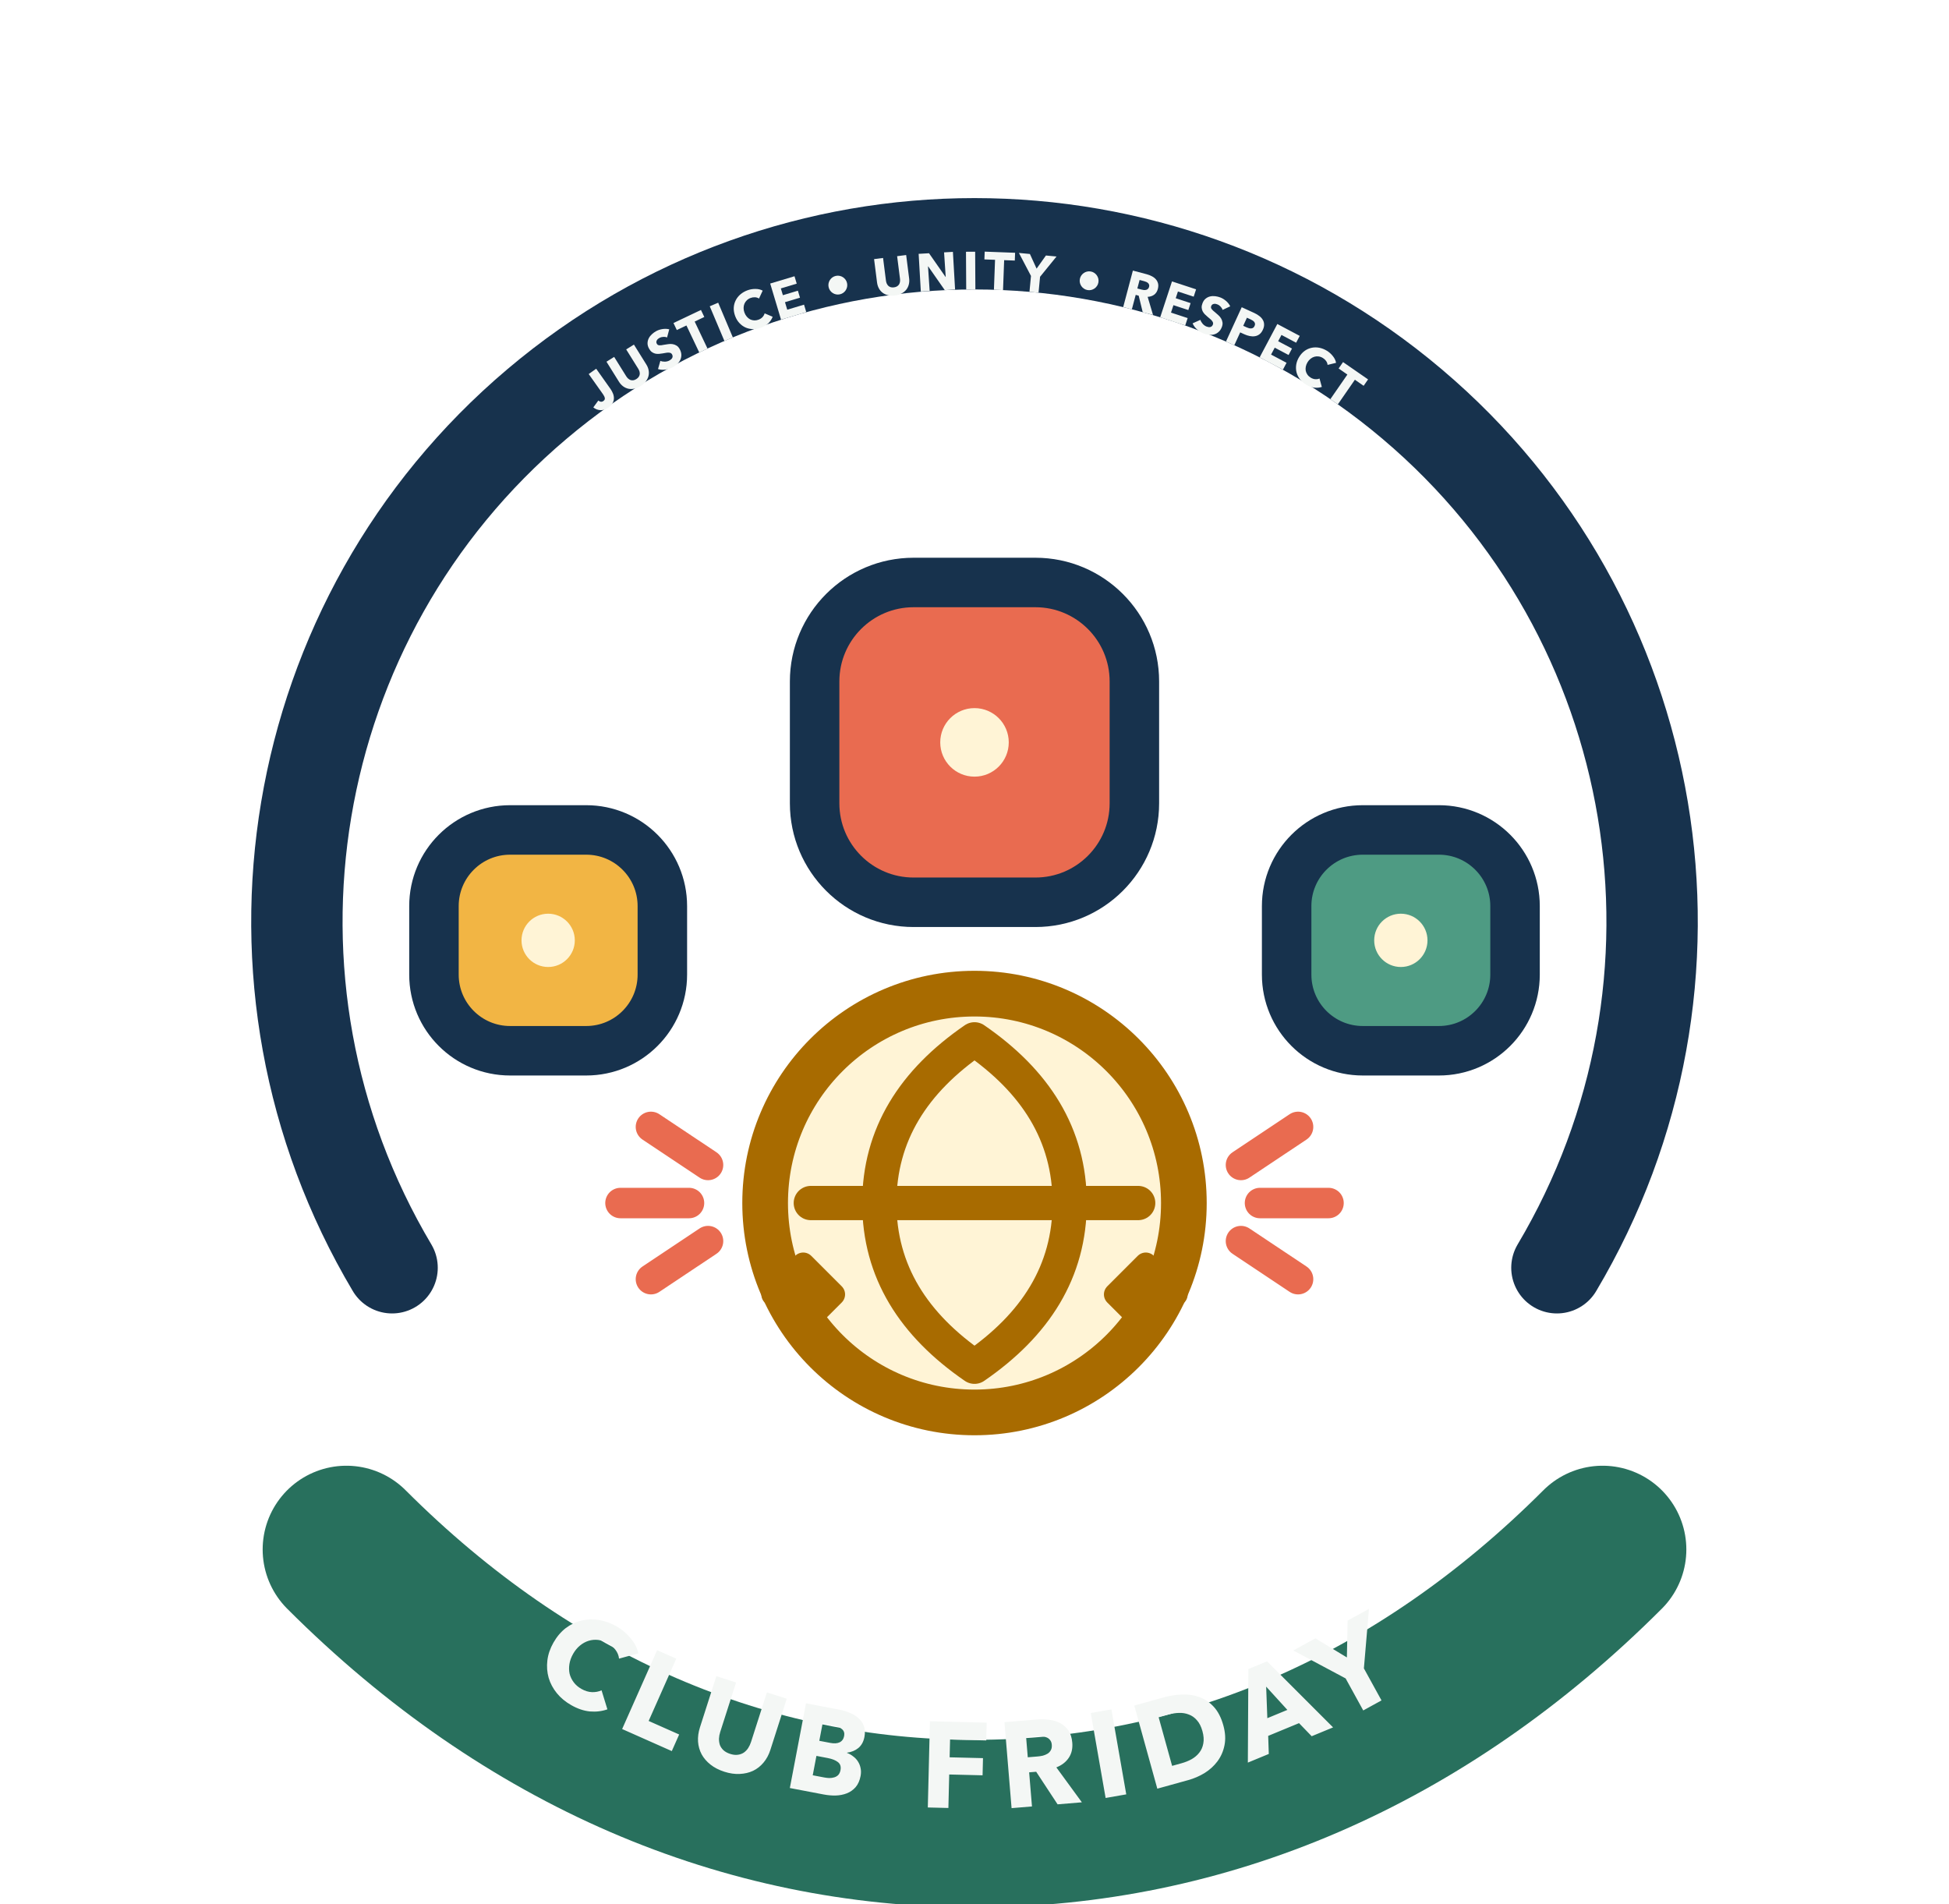
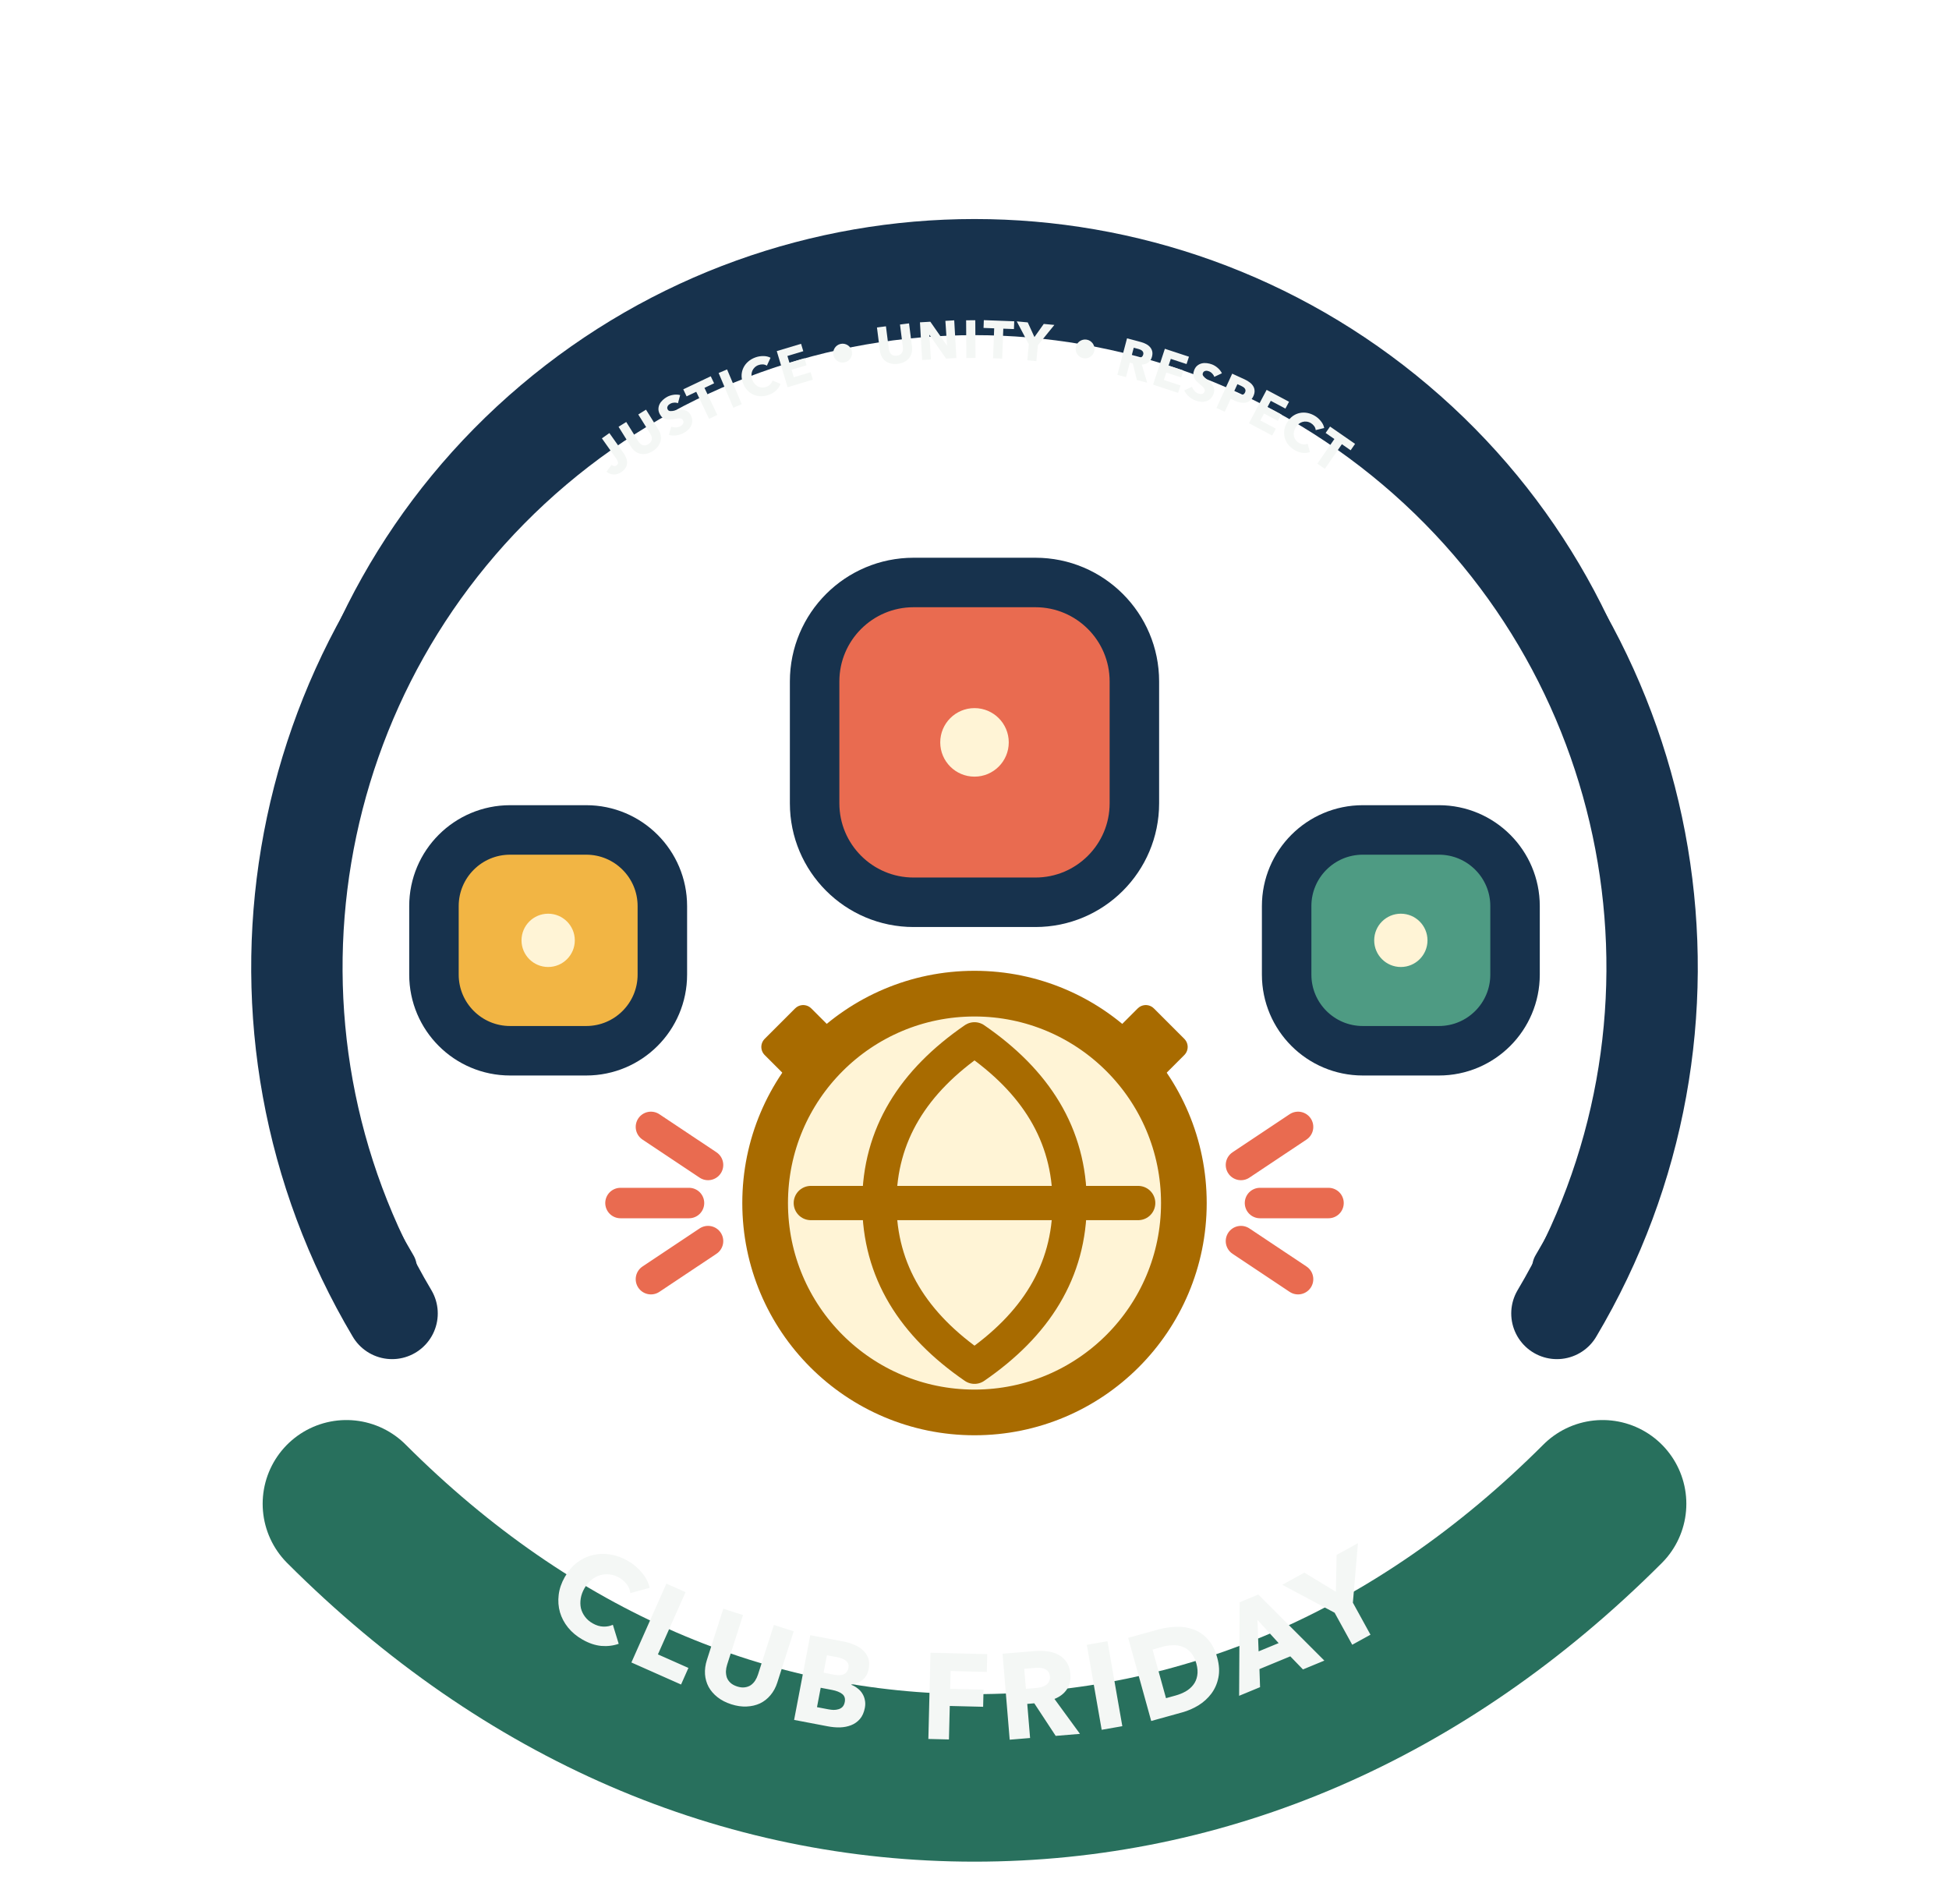
<svg xmlns="http://www.w3.org/2000/svg" viewBox="0 0 512 500" role="img" aria-labelledby="title desc" version="1.1" id="svg15">
  <g stroke="#17324D" stroke-width="13" stroke-linecap="round" stroke-linejoin="round" id="g8">
    <path fill="none" stroke="#17324D" d="M103 333a178 178 0 1 1 306 0" id="path1" />
    <g id="younger-member" aria-label="younger-member">
      <rect x="114" y="218" width="60" height="58" rx="20" fill="#F2B544" stroke="#17324D" id="rect1" />
      <circle cx="144" cy="247" r="7" fill="#FFF4D6" stroke="none" id="circle1" />
    </g>
    <g id="adult-member" aria-label="adult-member">
      <rect x="214" y="153" width="84" height="84" rx="26" fill="#E96B50" stroke="#17324D" id="rect2" />
      <circle cx="256" cy="195" r="9" fill="#FFF4D6" stroke="none" id="circle2" />
    </g>
    <g id="older-member" aria-label="older-member">
      <rect x="338" y="218" width="60" height="58" rx="20" fill="#4E9B83" stroke="#17324D" id="rect3" />
      <circle cx="368" cy="247" r="7" fill="#FFF4D6" stroke="none" id="circle3" />
    </g>
    <circle cx="256" cy="316" r="55" fill="#FFF4D6" stroke="#A86B00" stroke-width="12" id="circle4" />
    <path fill="none" stroke="#A86B00" stroke-width="9" d="M256 273c-16 11-25 25-25 43s9 32 25 43m0-86c16 11 25 25 25 43s-9 32-25 43m-43-43h86" id="path4" />
    <path fill="none" stroke="#E96B50" stroke-width="8" d="M181 316h-18M186 306l-15-10M186 326l-15 10M331 316h18M326 306l15-10M326 326l15 10" id="path5" />
    <path fill="none" stroke="#28705D" d="M91 407c48 48 105 72 165 72s117-24 165-72" id="path6" />
-     <path fill="#A86B00" stroke="#A86B00" stroke-width="6" d="m211 332 8 8-8 8-8-8z" id="path7" />
-     <path fill="#A86B00" stroke="#A86B00" stroke-width="6" d="m301 332 8 8-8 8-8-8z" id="path8" />
+     <path fill="#A86B00" stroke="#A86B00" stroke-width="6" d="m211 267 8 8-8 8-8-8z" id="path7" />
+     <path fill="#A86B00" stroke="#A86B00" stroke-width="6" d="m301 267 8 8-8 8-8-8z" id="path8" />
  </g>
  <defs id="defs8">
-     <path id="motto-arc" d="M103 333a178 178 0 1 1 306 0" />
-     <path id="name-arc" d="M91 407c48 48 105 72 165 72s117-24 165-72" />
+     <path id="motto-arc" d="M103 345a178 178 0 1 1 306 0" />
+     <path id="name-arc" d="M91 395c48 48 105 72 165 72s117-24 165-72" />
  </defs>
-   <path d="M103 333a178 178 0 1 1 306 0" fill="none" stroke="#17324D" stroke-width="24" stroke-linecap="round" id="path9" />
-   <path d="M91 407c48 48 105 72 165 72s117-24 165-72" fill="none" stroke="#28705D" stroke-width="44" stroke-linecap="round" id="path10" />
+   <path d="M103 345a178 178 0 1 1 306 0" fill="none" stroke="#17324D" stroke-width="24" stroke-linecap="round" id="path9" />
+   <path d="M91 395c48 48 105 72 165 72s117-24 165-72" fill="none" stroke="#28705D" stroke-width="44" stroke-linecap="round" id="path10" />
  <g font-family="Avenir Next, Trebuchet MS, Arial, sans-serif" text-anchor="middle" id="g15">
    <g id="text14" style="font-weight:700;font-size:14px;letter-spacing:1.5" aria-label="JUSTICE•UNITY•RESPECT">
-       <path style="fill:#f4f7f5" d="m 160.389,102.182 q 0.34,0.48 0.597,1.087 0.269,0.598 0.287,1.254 0.022,0.636 -0.302,1.294 -0.312,0.65 -1.135,1.232 -1.029,0.728 -2.086,0.687 -1.066,-0.052 -1.885,-0.724 l 1.313,-1.804 q 0.306,0.263 0.65,0.312 0.355,0.041 0.663,-0.178 0.48,-0.34 0.394,-0.776 -0.074,-0.445 -0.455,-0.982 l -3.777,-5.337 1.966,-1.391 3.769,5.325 z m 9.408,-6.43 q 0.474,0.76 0.605,1.553 0.136,0.773 -0.058,1.521 -0.201,0.736 -0.723,1.408 -0.51,0.664 -1.329,1.175 -0.832,0.519 -1.652,0.684 -0.821,0.165 -1.558,0.015 -0.745,-0.163 -1.379,-0.625 -0.642,-0.474 -1.116,-1.234 l -3.267,-5.239 2.02,-1.259 3.163,5.073 q 0.215,0.345 0.491,0.602 0.288,0.25 0.621,0.388 0.338,0.119 0.724,0.076 0.398,-0.05 0.825,-0.317 0.428,-0.267 0.636,-0.594 0.22,-0.335 0.262,-0.691 0.035,-0.368 -0.075,-0.729 -0.109,-0.361 -0.324,-0.705 l -3.163,-5.073 2.031,-1.267 3.267,5.239 z m 5.441,-7.107 q -0.458,-0.198 -1.008,-0.154 -0.544,0.025 -0.95,0.245 -0.209,0.114 -0.411,0.271 -0.189,0.15 -0.301,0.355 -0.119,0.192 -0.148,0.431 -0.024,0.22 0.116,0.478 0.12,0.221 0.287,0.322 0.179,0.094 0.411,0.111 0.245,0.011 0.544,-0.025 0.293,-0.047 0.654,-0.116 0.523,-0.093 1.103,-0.169 0.573,-0.088 1.127,-0.007 0.554,0.082 1.053,0.384 0.492,0.29 0.846,0.942 0.407,0.751 0.425,1.458 0.023,0.688 -0.251,1.299 -0.274,0.611 -0.783,1.11 -0.509,0.5 -1.149,0.847 -0.935,0.508 -1.982,0.662 -1.054,0.142 -1.96,-0.147 l 0.616,-2.151 q 0.534,0.22 1.197,0.21 0.669,-0.029 1.186,-0.309 0.234,-0.127 0.429,-0.296 0.195,-0.169 0.295,-0.367 0.112,-0.204 0.11,-0.442 -0.002,-0.238 -0.142,-0.496 -0.134,-0.246 -0.35,-0.352 -0.217,-0.105 -0.524,-0.114 -0.302,-0.027 -0.706,0.049 -0.399,0.057 -0.903,0.156 -0.492,0.092 -0.998,0.128 -0.494,0.029 -0.967,-0.08 -0.468,-0.128 -0.885,-0.427 -0.412,-0.318 -0.732,-0.909 -0.394,-0.726 -0.379,-1.403 0.015,-0.677 0.314,-1.27 0.299,-0.593 0.822,-1.068 0.516,-0.487 1.131,-0.821 0.738,-0.401 1.648,-0.544 0.922,-0.15 1.788,0.065 z m 7.253,-4.181 3.375,7.107 -2.163,1.027 -3.375,-7.107 -2.529,1.201 -0.877,-1.846 7.221,-3.43 0.877,1.846 z m 7.816,5.116 -3.856,-9.131 2.218,-0.937 3.856,9.131 z m 12.671,-6.373 q -0.358,0.936 -1.11,1.689 -0.758,0.74 -1.941,1.174 -1.078,0.395 -2.128,0.377 -1.037,-0.022 -1.944,-0.421 -0.911,-0.412 -1.625,-1.179 -0.714,-0.767 -1.114,-1.858 -0.41,-1.117 -0.361,-2.164 0.062,-1.052 0.514,-1.933 0.447,-0.895 1.242,-1.574 0.795,-0.679 1.86,-1.069 0.986,-0.361 2.062,-0.353 1.085,-0.01 1.922,0.444 l -0.966,2.084 q -0.474,-0.318 -1.064,-0.341 -0.59,-0.022 -1.129,0.175 -0.592,0.217 -1.009,0.623 -0.409,0.389 -0.624,0.9 -0.215,0.511 -0.22,1.109 -0.009,0.585 0.217,1.203 0.231,0.631 0.621,1.084 0.39,0.454 0.871,0.709 0.49,0.238 1.053,0.27 0.563,0.032 1.142,-0.18 0.67,-0.246 1.074,-0.692 0.403,-0.446 0.551,-0.977 l 2.104,0.899 z m 2.203,0.763 -2.85,-9.493 6.383,-1.916 0.584,1.944 -4.17,1.252 0.535,1.783 3.942,-1.183 0.551,1.837 -3.942,1.183 0.592,1.971 4.412,-1.324 0.588,1.958 z" id="path15" />
-       <path style="fill:#f4f7f5" d="m 222.52,74.369 q 0.109,0.506 0.011,0.986 -0.098,0.479 -0.355,0.878 -0.258,0.399 -0.655,0.685 -0.397,0.286 -0.903,0.395 -0.506,0.109 -0.986,0.011 -0.479,-0.098 -0.878,-0.355 -0.399,-0.258 -0.685,-0.655 -0.286,-0.397 -0.395,-0.903 -0.109,-0.506 -0.011,-0.986 0.098,-0.479 0.355,-0.878 0.258,-0.399 0.655,-0.685 0.397,-0.286 0.903,-0.395 0.506,-0.109 0.986,-0.011 0.479,0.098 0.878,0.355 0.399,0.258 0.685,0.655 0.286,0.397 0.395,0.903 z" id="path16" />
-       <path style="fill:#f4f7f5" d="m 238.827,73.112 q 0.113,0.889 -0.099,1.664 -0.2,0.759 -0.688,1.358 -0.49,0.584 -1.245,0.977 -0.741,0.39 -1.699,0.512 -0.972,0.124 -1.787,-0.069 -0.815,-0.193 -1.422,-0.638 -0.609,-0.459 -0.992,-1.144 -0.385,-0.699 -0.498,-1.588 l -0.778,-6.125 2.361,-0.3 0.754,5.93 q 0.051,0.403 0.194,0.752 0.157,0.347 0.402,0.612 0.258,0.25 0.626,0.372 0.382,0.121 0.882,0.057 0.5,-0.064 0.826,-0.274 0.34,-0.213 0.527,-0.519 0.185,-0.32 0.236,-0.693 0.051,-0.373 1.6e-4,-0.776 l -0.754,-5.93 2.375,-0.302 0.778,6.125 z m 9.362,3.095 -4.358,-6.24 -0.042,0.002 0.431,6.468 -2.32,0.134 -0.573,-9.895 2.725,-0.158 4.343,6.227 0.042,-0.002 -0.43,-6.454 2.32,-0.134 0.573,9.895 z m 5.634,-0.164 -0.058,-9.912 2.408,-0.014 0.058,9.912 z m 9.967,-7.708 -0.295,7.862 -2.392,-0.09 0.295,-7.862 -2.798,-0.105 0.076,-2.043 7.988,0.299 -0.076,2.043 z m 9.431,4.368 -0.397,4.181 -2.383,-0.226 0.397,-4.181 -3.168,-6.038 2.885,0.274 1.758,3.851 2.451,-3.452 2.787,0.264 z" id="path17" />
-       <path style="fill:#f4f7f5" d="m 288.549,74.186 q -0.091,0.51 -0.363,0.916 -0.272,0.406 -0.662,0.678 -0.39,0.272 -0.865,0.386 -0.476,0.114 -0.985,0.023 -0.51,-0.091 -0.916,-0.363 -0.406,-0.272 -0.678,-0.662 -0.272,-0.39 -0.386,-0.865 -0.114,-0.476 -0.023,-0.985 0.091,-0.51 0.363,-0.916 0.272,-0.406 0.662,-0.678 0.39,-0.272 0.865,-0.386 0.476,-0.114 0.985,-0.023 0.51,0.091 0.916,0.363 0.406,0.272 0.678,0.662 0.272,0.39 0.386,0.865 0.114,0.476 0.023,0.985 z" id="path18" />
-       <path style="fill:#f4f7f5" d="m 300.194,82.015 -1.062,-4.352 -0.785,-0.208 -1.009,3.802 -2.273,-0.603 2.542,-9.581 3.654,0.969 q 0.69,0.183 1.3,0.504 0.627,0.311 1.052,0.786 0.438,0.478 0.602,1.116 0.164,0.637 -0.055,1.463 -0.258,0.974 -0.962,1.497 -0.704,0.523 -1.713,0.56 l 1.416,4.764 z m 1.668,-6.669 q 0.09,-0.338 -0.005,-0.581 -0.078,-0.252 -0.279,-0.422 -0.184,-0.179 -0.458,-0.295 -0.26,-0.112 -0.517,-0.181 l -1.231,-0.327 -0.592,2.233 1.096,0.291 q 0.284,0.075 0.593,0.114 0.312,0.025 0.588,-0.032 0.276,-0.057 0.486,-0.248 0.223,-0.187 0.32,-0.552 z m 2.924,7.985 3.096,-9.416 6.331,2.082 -0.634,1.928 -4.136,-1.36 -0.582,1.769 3.91,1.286 -0.599,1.822 -3.91,-1.286 -0.643,1.955 4.376,1.439 -0.638,1.942 z m 16.389,-1.928 q -0.144,-0.477 -0.531,-0.87 -0.369,-0.4 -0.8,-0.569 -0.222,-0.087 -0.472,-0.14 -0.237,-0.048 -0.465,-0.002 -0.223,0.033 -0.425,0.164 -0.184,0.124 -0.291,0.397 -0.092,0.235 -0.062,0.427 0.043,0.197 0.18,0.386 0.15,0.194 0.369,0.4 0.225,0.193 0.51,0.425 0.408,0.34 0.84,0.735 0.437,0.382 0.732,0.858 0.295,0.476 0.385,1.053 0.095,0.563 -0.175,1.254 -0.311,0.795 -0.841,1.264 -0.511,0.461 -1.155,0.645 -0.643,0.184 -1.354,0.116 -0.71,-0.068 -1.388,-0.333 -0.991,-0.388 -1.784,-1.089 -0.788,-0.714 -1.15,-1.593 l 2.042,-0.914 q 0.176,0.55 0.611,1.051 0.453,0.493 1.001,0.708 0.248,0.097 0.503,0.137 0.255,0.04 0.47,-0.011 0.228,-0.046 0.409,-0.201 0.181,-0.155 0.288,-0.428 0.102,-0.261 0.043,-0.494 -0.059,-0.234 -0.25,-0.474 -0.173,-0.248 -0.492,-0.509 -0.301,-0.268 -0.701,-0.59 -0.387,-0.317 -0.741,-0.681 -0.341,-0.359 -0.562,-0.791 -0.203,-0.44 -0.244,-0.952 -0.022,-0.52 0.223,-1.146 0.301,-0.769 0.828,-1.194 0.527,-0.425 1.173,-0.578 0.646,-0.153 1.346,-0.059 0.705,0.081 1.357,0.336 0.782,0.306 1.478,0.91 0.709,0.608 1.102,1.409 z m 10.584,5.203 q -0.362,0.789 -0.906,1.202 -0.538,0.4 -1.186,0.503 -0.648,0.103 -1.367,-0.042 -0.719,-0.145 -1.419,-0.466 l -1.082,-0.496 -1.558,3.398 -2.176,-0.998 4.133,-9.009 3.309,1.518 q 0.738,0.339 1.304,0.783 0.585,0.438 0.904,0.984 0.338,0.54 0.36,1.197 0.041,0.65 -0.315,1.426 z m -2.182,-0.985 q 0.146,-0.318 0.112,-0.58 -0.034,-0.262 -0.198,-0.476 -0.164,-0.214 -0.426,-0.38 -0.25,-0.161 -0.542,-0.295 l -0.954,-0.438 -0.975,2.125 0.916,0.42 q 0.305,0.14 0.609,0.218 0.303,0.078 0.578,0.049 0.287,-0.022 0.508,-0.167 0.226,-0.158 0.372,-0.476 z m 1.332,8.241 4.643,-8.757 5.888,3.122 -0.951,1.793 -3.847,-2.04 -0.872,1.645 3.636,1.928 -0.898,1.695 -3.636,-1.928 -0.964,1.818 4.069,2.158 -0.957,1.806 z m 16.336,7.773 q -0.955,0.303 -2.013,0.184 -1.051,-0.132 -2.127,-0.787 -0.981,-0.597 -1.621,-1.43 -0.628,-0.825 -0.882,-1.783 -0.246,-0.969 -0.09,-2.005 0.156,-1.036 0.76,-2.029 0.619,-1.016 1.468,-1.63 0.861,-0.607 1.832,-0.802 0.979,-0.207 2.005,-0.009 1.026,0.199 1.995,0.789 0.897,0.546 1.561,1.393 0.684,0.842 0.85,1.78 l -2.232,0.542 q -0.047,-0.569 -0.397,-1.045 -0.35,-0.475 -0.84,-0.774 -0.538,-0.328 -1.116,-0.401 -0.559,-0.078 -1.093,0.072 -0.534,0.15 -1.005,0.519 -0.463,0.357 -0.806,0.919 -0.349,0.574 -0.461,1.161 -0.112,0.588 -0.012,1.124 0.119,0.531 0.445,0.992 0.326,0.461 0.852,0.781 0.61,0.371 1.21,0.409 0.6,0.038 1.108,-0.178 l 0.607,2.206 z m 8.681,-1.891 -4.477,6.47 -1.969,-1.362 4.477,-6.47 -2.302,-1.593 1.163,-1.681 6.573,4.549 -1.163,1.681 z" id="path19" />
+       <path style="fill:#f4f7f5" d="m 163.854,119.08 q 0.34,0.48 0.597,1.087 0.269,0.598 0.287,1.254 0.022,0.636 -0.302,1.294 -0.312,0.65 -1.135,1.232 -1.029,0.728 -2.086,0.687 -1.066,-0.052 -1.885,-0.724 l 1.313,-1.804 q 0.306,0.263 0.65,0.312 0.355,0.041 0.663,-0.178 0.48,-0.34 0.394,-0.776 -0.074,-0.445 -0.455,-0.982 l -3.777,-5.337 1.966,-1.391 3.769,5.325 z m 9.117,-6.237 q 0.474,0.76 0.605,1.553 0.136,0.773 -0.058,1.521 -0.201,0.736 -0.723,1.408 -0.51,0.664 -1.329,1.175 -0.832,0.519 -1.652,0.684 -0.821,0.165 -1.558,0.015 -0.745,-0.163 -1.379,-0.625 -0.642,-0.474 -1.116,-1.234 l -3.267,-5.239 2.02,-1.259 3.163,5.073 q 0.215,0.345 0.491,0.602 0.288,0.25 0.621,0.388 0.338,0.119 0.724,0.076 0.398,-0.05 0.825,-0.317 0.428,-0.267 0.636,-0.594 0.22,-0.335 0.262,-0.691 0.035,-0.368 -0.075,-0.729 -0.109,-0.361 -0.324,-0.705 l -3.163,-5.073 2.031,-1.267 3.267,5.239 z m 5.129,-6.925 q -0.458,-0.198 -1.008,-0.154 -0.544,0.025 -0.95,0.245 -0.209,0.114 -0.411,0.271 -0.189,0.15 -0.301,0.355 -0.119,0.192 -0.148,0.431 -0.024,0.22 0.116,0.478 0.12,0.221 0.287,0.322 0.179,0.094 0.411,0.111 0.245,0.011 0.544,-0.025 0.293,-0.048 0.654,-0.116 0.523,-0.093 1.103,-0.169 0.573,-0.088 1.127,-0.007 0.554,0.082 1.053,0.384 0.492,0.29 0.846,0.942 0.407,0.751 0.425,1.458 0.023,0.688 -0.251,1.299 -0.274,0.611 -0.783,1.11 -0.509,0.5 -1.149,0.847 -0.935,0.508 -1.982,0.662 -1.054,0.142 -1.96,-0.147 l 0.616,-2.151 q 0.534,0.22 1.197,0.21 0.669,-0.029 1.186,-0.309 0.234,-0.127 0.429,-0.296 0.195,-0.169 0.295,-0.367 0.112,-0.204 0.11,-0.442 -0.002,-0.238 -0.142,-0.496 -0.134,-0.246 -0.35,-0.352 -0.217,-0.105 -0.524,-0.114 -0.302,-0.027 -0.706,0.049 -0.399,0.057 -0.903,0.156 -0.492,0.092 -0.998,0.128 -0.494,0.029 -0.967,-0.08 -0.468,-0.128 -0.885,-0.427 -0.412,-0.318 -0.732,-0.909 -0.394,-0.726 -0.379,-1.403 0.015,-0.677 0.314,-1.27 0.299,-0.593 0.822,-1.068 0.516,-0.487 1.131,-0.821 0.738,-0.401 1.648,-0.544 0.922,-0.15 1.788,0.065 z m 6.964,-4.034 3.375,7.107 -2.163,1.027 -3.375,-7.107 -2.529,1.201 -0.877,-1.846 7.221,-3.429 0.877,1.846 z m 7.576,5.223 -3.856,-9.131 2.218,-0.937 3.856,9.131 z m 12.401,-6.267 q -0.358,0.936 -1.11,1.689 -0.758,0.74 -1.941,1.174 -1.078,0.395 -2.128,0.377 -1.037,-0.022 -1.944,-0.421 -0.911,-0.412 -1.625,-1.179 -0.714,-0.767 -1.113,-1.858 -0.41,-1.117 -0.361,-2.164 0.062,-1.052 0.514,-1.933 0.447,-0.895 1.242,-1.574 0.795,-0.679 1.86,-1.069 0.986,-0.361 2.062,-0.353 1.085,-0.01 1.922,0.444 l -0.966,2.084 q -0.474,-0.318 -1.064,-0.341 -0.59,-0.022 -1.129,0.175 -0.592,0.217 -1.009,0.623 -0.409,0.389 -0.624,0.9 -0.215,0.511 -0.22,1.109 -0.009,0.585 0.217,1.203 0.231,0.631 0.621,1.084 0.39,0.454 0.871,0.709 0.49,0.238 1.053,0.27 0.563,0.032 1.142,-0.18 0.67,-0.246 1.074,-0.692 0.403,-0.446 0.551,-0.977 l 2.104,0.899 z m 1.864,0.876 -2.85,-9.493 6.383,-1.916 0.584,1.944 -4.17,1.252 0.535,1.783 3.942,-1.183 0.551,1.837 -3.942,1.183 0.592,1.971 4.412,-1.324 0.588,1.958 z" id="path15" />
+       <path style="fill:#f4f7f5" d="m 223.78,92.235 q 0.109,0.506 0.011,0.986 -0.098,0.479 -0.355,0.878 -0.258,0.399 -0.655,0.685 -0.397,0.286 -0.903,0.395 -0.506,0.109 -0.986,0.011 -0.479,-0.098 -0.878,-0.355 -0.399,-0.258 -0.685,-0.655 -0.286,-0.397 -0.395,-0.903 -0.109,-0.506 -0.011,-0.986 0.098,-0.479 0.355,-0.878 0.258,-0.399 0.655,-0.685 0.397,-0.286 0.903,-0.395 0.506,-0.109 0.986,-0.011 0.479,0.098 0.878,0.355 0.399,0.258 0.685,0.655 0.286,0.397 0.395,0.903 z" id="path16" />
+       <path style="fill:#f4f7f5" d="m 239.583,91.064 q 0.113,0.889 -0.099,1.664 -0.2,0.759 -0.688,1.358 -0.49,0.584 -1.245,0.977 -0.741,0.39 -1.699,0.512 -0.972,0.124 -1.787,-0.069 -0.815,-0.193 -1.422,-0.638 -0.609,-0.459 -0.992,-1.144 -0.385,-0.699 -0.498,-1.588 l -0.778,-6.125 2.361,-0.3 0.754,5.93 q 0.051,0.403 0.194,0.752 0.157,0.347 0.402,0.612 0.258,0.25 0.626,0.372 0.382,0.121 0.882,0.057 0.5,-0.064 0.826,-0.274 0.34,-0.213 0.527,-0.519 0.185,-0.32 0.236,-0.693 0.051,-0.373 1.6e-4,-0.776 l -0.754,-5.93 2.375,-0.302 0.778,6.125 z m 8.952,3.133 -4.358,-6.24 -0.042,0.002 0.431,6.468 -2.32,0.134 -0.573,-9.895 2.725,-0.158 4.343,6.227 0.042,-0.002 -0.43,-6.454 2.32,-0.134 0.573,9.895 z m 5.322,-0.154 -0.058,-9.912 2.408,-0.014 0.058,9.912 z m 9.707,-7.712 -0.295,7.862 -2.392,-0.09 0.295,-7.862 -2.798,-0.105 0.076,-2.043 7.988,0.299 -0.076,2.043 z m 9.089,4.345 -0.397,4.181 -2.383,-0.226 0.397,-4.181 -3.168,-6.038 2.885,0.274 1.758,3.851 2.451,-3.452 2.787,0.264 z" id="path17" />
+       <path style="fill:#f4f7f5" d="m 287.492,92.092 q -0.091,0.51 -0.363,0.916 -0.272,0.406 -0.662,0.678 -0.39,0.272 -0.865,0.386 -0.476,0.114 -0.985,0.023 -0.51,-0.091 -0.916,-0.363 -0.406,-0.272 -0.678,-0.662 -0.272,-0.39 -0.386,-0.865 -0.114,-0.476 -0.023,-0.985 0.091,-0.51 0.363,-0.916 0.272,-0.406 0.662,-0.678 0.39,-0.272 0.865,-0.386 0.476,-0.114 0.985,-0.023 0.51,0.091 0.916,0.363 0.406,0.272 0.678,0.662 0.272,0.39 0.386,0.865 0.114,0.476 0.023,0.985 z" id="path18" />
+       <path style="fill:#f4f7f5" d="m 298.656,99.814 -1.062,-4.352 -0.785,-0.208 -1.009,3.802 -2.273,-0.603 2.542,-9.581 3.654,0.969 q 0.69,0.183 1.3,0.504 0.627,0.311 1.052,0.786 0.438,0.478 0.602,1.116 0.164,0.637 -0.055,1.463 -0.258,0.974 -0.962,1.497 -0.704,0.523 -1.713,0.56 l 1.416,4.764 z m 1.668,-6.669 q 0.09,-0.338 -0.005,-0.581 -0.078,-0.252 -0.279,-0.422 -0.184,-0.179 -0.458,-0.295 -0.26,-0.112 -0.517,-0.181 l -1.231,-0.327 -0.592,2.233 1.096,0.291 q 0.284,0.075 0.593,0.114 0.312,0.025 0.588,-0.032 0.276,-0.057 0.486,-0.248 0.223,-0.187 0.32,-0.552 z m 2.588,7.886 3.096,-9.416 6.331,2.082 -0.634,1.928 -4.136,-1.36 -0.582,1.769 3.91,1.286 -0.599,1.822 -3.91,-1.286 -0.643,1.955 4.376,1.439 -0.638,1.942 z m 16.076,-2.041 q -0.144,-0.477 -0.532,-0.87 -0.369,-0.4 -0.8,-0.569 -0.222,-0.087 -0.472,-0.14 -0.237,-0.048 -0.465,-0.002 -0.223,0.033 -0.425,0.164 -0.184,0.124 -0.291,0.397 -0.092,0.235 -0.062,0.427 0.043,0.197 0.18,0.386 0.15,0.194 0.369,0.4 0.225,0.193 0.51,0.425 0.408,0.34 0.84,0.735 0.437,0.382 0.732,0.858 0.295,0.476 0.385,1.053 0.095,0.563 -0.175,1.254 -0.311,0.795 -0.841,1.264 -0.511,0.461 -1.155,0.645 -0.643,0.184 -1.354,0.116 -0.71,-0.068 -1.388,-0.333 -0.991,-0.388 -1.784,-1.089 -0.788,-0.714 -1.15,-1.593 l 2.042,-0.914 q 0.176,0.55 0.611,1.051 0.453,0.493 1.001,0.708 0.248,0.097 0.503,0.137 0.255,0.04 0.47,-0.011 0.228,-0.046 0.409,-0.201 0.181,-0.155 0.288,-0.428 0.102,-0.261 0.043,-0.494 -0.059,-0.234 -0.25,-0.474 -0.173,-0.248 -0.492,-0.509 -0.301,-0.268 -0.701,-0.59 -0.387,-0.317 -0.741,-0.681 -0.341,-0.359 -0.562,-0.791 -0.203,-0.44 -0.244,-0.952 -0.022,-0.52 0.223,-1.146 0.301,-0.769 0.828,-1.194 0.527,-0.425 1.173,-0.578 0.646,-0.153 1.346,-0.059 0.705,0.081 1.357,0.336 0.782,0.306 1.478,0.91 0.709,0.608 1.102,1.409 z m 10.27,5.07 q -0.362,0.789 -0.906,1.202 -0.538,0.4 -1.186,0.503 -0.648,0.103 -1.367,-0.042 -0.719,-0.145 -1.419,-0.466 l -1.082,-0.496 -1.558,3.398 -2.176,-0.998 4.133,-9.009 3.309,1.518 q 0.738,0.339 1.304,0.783 0.585,0.438 0.904,0.984 0.338,0.54 0.36,1.197 0.041,0.65 -0.315,1.426 z m -2.182,-0.985 q 0.146,-0.318 0.112,-0.58 -0.034,-0.262 -0.198,-0.476 -0.164,-0.214 -0.426,-0.38 -0.25,-0.161 -0.542,-0.295 l -0.954,-0.438 -0.975,2.125 0.916,0.42 q 0.305,0.14 0.609,0.218 0.303,0.077 0.578,0.05 0.287,-0.022 0.508,-0.167 0.226,-0.158 0.372,-0.476 z m 1.023,8.088 4.643,-8.757 5.888,3.122 -0.951,1.794 -3.847,-2.04 -0.872,1.645 3.636,1.928 -0.898,1.695 -3.636,-1.928 -0.964,1.818 4.069,2.158 -0.957,1.806 z m 16.026,7.597 q -0.955,0.303 -2.013,0.184 -1.051,-0.132 -2.127,-0.787 -0.981,-0.597 -1.621,-1.43 -0.628,-0.825 -0.882,-1.783 -0.246,-0.969 -0.09,-2.005 0.156,-1.036 0.76,-2.029 0.619,-1.016 1.468,-1.63 0.861,-0.607 1.832,-0.802 0.979,-0.207 2.005,-0.009 1.026,0.199 1.995,0.789 0.897,0.546 1.561,1.393 0.684,0.842 0.85,1.78 l -2.232,0.542 q -0.047,-0.569 -0.397,-1.045 -0.35,-0.475 -0.84,-0.774 -0.538,-0.328 -1.116,-0.401 -0.559,-0.078 -1.093,0.072 -0.534,0.15 -1.005,0.519 -0.463,0.357 -0.806,0.919 -0.349,0.574 -0.461,1.161 -0.112,0.588 -0.012,1.124 0.119,0.531 0.445,0.992 0.326,0.461 0.852,0.781 0.61,0.371 1.21,0.409 0.6,0.037 1.108,-0.178 l 0.607,2.206 z m 8.387,-2.082 -4.477,6.47 -1.969,-1.362 4.477,-6.47 -2.302,-1.593 1.163,-1.681 6.573,4.549 -1.163,1.681 z" id="path19" />
    </g>
-     <path d="m 159.563,448.991 q -2.162,0.757 -4.588,0.553 -2.41,-0.231 -4.912,-1.657 -2.28,-1.299 -3.798,-3.159 -1.491,-1.844 -2.132,-4.014 -0.626,-2.198 -0.339,-4.576 0.287,-2.378 1.602,-4.685 1.347,-2.363 3.246,-3.822 1.927,-1.443 4.133,-1.954 2.222,-0.538 4.58,-0.152 2.358,0.386 4.61,1.669 2.085,1.188 3.659,3.08 1.618,1.879 2.061,4.01 l -5.063,1.387 q -0.144,-1.298 -0.975,-2.36 -0.831,-1.063 -1.971,-1.712 -1.251,-0.713 -2.577,-0.842 -1.282,-0.141 -2.492,0.237 -1.21,0.379 -2.261,1.253 -1.035,0.847 -1.78,2.153 -0.76,1.335 -0.977,2.684 -0.217,1.35 0.047,2.568 0.307,1.206 1.082,2.237 0.775,1.031 1.999,1.728 1.418,0.808 2.791,0.854 1.373,0.046 2.52,-0.479 l 1.534,4.999 z m 3.872,5.174 9.19,-20.708 5.031,2.233 -7.256,16.35 8.014,3.557 -1.934,4.358 z m 38.941,5.478 q -0.625,1.95 -1.813,3.351 -1.148,1.38 -2.738,2.147 -1.58,0.737 -3.522,0.82 -1.912,0.093 -4.014,-0.581 -2.133,-0.684 -3.635,-1.87 -1.501,-1.187 -2.329,-2.695 -0.817,-1.539 -0.95,-3.329 -0.122,-1.82 0.503,-3.77 l 4.306,-13.439 5.181,1.66 -4.17,13.012 q -0.283,0.884 -0.324,1.744 -0.01,0.87 0.242,1.657 0.292,0.766 0.937,1.376 0.675,0.62 1.772,0.971 1.097,0.352 1.976,0.23 0.909,-0.112 1.592,-0.565 0.693,-0.484 1.16,-1.208 0.467,-0.724 0.75,-1.608 l 4.17,-13.012 5.211,1.67 -4.306,13.439 z m 23.7,6.848 q -0.347,1.823 -1.31,2.943 -0.957,1.088 -2.295,1.615 -1.338,0.527 -2.944,0.579 -1.569,0.027 -3.172,-0.279 l -8.864,-1.69 4.242,-22.255 8.864,1.69 q 1.289,0.246 2.587,0.786 1.304,0.509 2.278,1.379 0.98,0.838 1.462,2.07 0.482,1.232 0.158,2.929 -0.353,1.855 -1.593,2.889 -1.234,1.003 -2.97,1.226 l -0.012,0.063 q 0.913,0.337 1.646,0.933 0.771,0.57 1.242,1.344 0.503,0.78 0.681,1.726 0.209,0.952 -2.4e-4,2.052 z m -4.319,-10.498 q 0.216,-1.132 -0.569,-1.802 -0.747,-0.696 -2.444,-1.02 l -2.64,-0.503 -0.875,4.589 2.892,0.551 q 1.509,0.288 2.44,-0.154 0.969,-0.467 1.196,-1.661 z m -0.961,8.971 q 0.264,-1.383 -0.672,-2.115 -0.935,-0.732 -2.664,-1.062 l -2.986,-0.569 -0.971,5.092 3.018,0.575 q 0.629,0.12 1.307,0.151 0.716,0.006 1.304,-0.175 0.62,-0.175 1.061,-0.612 0.448,-0.468 0.603,-1.286 z m 28.786,-8.044 -0.115,4.671 8.765,0.216 -0.111,4.511 -8.765,-0.216 -0.216,8.797 -5.406,-0.133 0.557,-22.649 14.908,0.367 -0.115,4.671 z m 28.246,17.022 -5.622,-8.557 -1.85,0.153 0.743,8.961 -5.358,0.444 -1.871,-22.579 8.61,-0.714 q 1.626,-0.135 3.186,0.089 1.589,0.189 2.867,0.886 1.31,0.694 2.152,1.941 0.842,1.247 1.003,3.192 0.19,2.296 -0.924,3.962 -1.114,1.666 -3.259,2.518 l 6.701,9.174 z m -1.521,-15.64 q -0.066,-0.797 -0.457,-1.247 -0.361,-0.484 -0.924,-0.694 -0.534,-0.245 -1.212,-0.285 -0.646,-0.043 -1.252,0.007 l -2.902,0.24 0.436,5.262 2.583,-0.214 q 0.67,-0.056 1.363,-0.209 0.691,-0.186 1.241,-0.52 0.55,-0.335 0.856,-0.906 0.338,-0.574 0.266,-1.435 z m 14.138,13.97 -3.901,-22.318 5.422,-0.948 3.901,22.318 z m 30.924,-19.07 q 0.795,2.868 0.296,5.264 -0.476,2.357 -1.858,4.201 -1.359,1.805 -3.37,3.059 -2.019,1.223 -4.27,1.847 l -8.141,2.256 -6.05,-21.833 7.895,-2.188 q 2.313,-0.641 4.718,-0.71 2.396,-0.1 4.505,0.678 2.1,0.746 3.76,2.544 1.66,1.798 2.515,4.882 z m -5.489,1.521 q -0.513,-1.85 -1.463,-2.882 -0.928,-1.071 -2.142,-1.498 -1.192,-0.467 -2.573,-0.416 -1.35,0.042 -2.707,0.418 l -2.621,0.726 3.538,12.767 2.498,-0.692 q 1.419,-0.393 2.628,-1.06 1.232,-0.707 2.014,-1.72 0.813,-1.022 1.057,-2.418 0.275,-1.404 -0.229,-3.224 z m 28.699,1.33 -3.325,-3.439 -8.104,3.348 0.16,4.746 -5.501,2.273 0.134,-24.568 4.91,-2.028 17.345,17.348 z m -11.96,-13.028 0.307,8.287 5.264,-2.175 z m 25.674,-4.792 4.626,8.412 -4.795,2.637 -4.626,-8.412 -13.75,-7.338 5.804,-3.192 8.274,5.018 0.193,-9.675 5.608,-3.084 z" id="text15" style="font-weight:800;font-size:32px;letter-spacing:4;fill:#f4f7f5" aria-label="CLUB FRIDAY" />
+     <path d="m 162.533,431.778 q -2.162,0.757 -4.588,0.553 -2.41,-0.231 -4.912,-1.657 -2.28,-1.299 -3.798,-3.159 -1.491,-1.844 -2.132,-4.014 -0.626,-2.198 -0.339,-4.576 0.287,-2.378 1.602,-4.685 1.347,-2.363 3.246,-3.822 1.927,-1.443 4.133,-1.954 2.222,-0.538 4.58,-0.152 2.358,0.386 4.61,1.669 2.085,1.188 3.659,3.08 1.618,1.879 2.061,4.01 l -5.063,1.387 q -0.144,-1.298 -0.975,-2.36 -0.831,-1.063 -1.971,-1.712 -1.251,-0.713 -2.577,-0.842 -1.282,-0.141 -2.492,0.237 -1.21,0.379 -2.261,1.253 -1.035,0.847 -1.78,2.153 -0.76,1.335 -0.977,2.684 -0.217,1.35 0.047,2.568 0.307,1.206 1.082,2.237 0.775,1.031 1.999,1.728 1.418,0.808 2.791,0.854 1.373,0.046 2.52,-0.479 l 1.534,4.999 z m 3.335,4.903 9.19,-20.708 5.031,2.233 -7.256,16.35 8.014,3.557 -1.934,4.358 z m 38.338,5.249 q -0.625,1.95 -1.813,3.351 -1.148,1.38 -2.738,2.147 -1.58,0.737 -3.522,0.82 -1.912,0.093 -4.014,-0.581 -2.133,-0.684 -3.635,-1.87 -1.501,-1.187 -2.329,-2.695 -0.817,-1.539 -0.95,-3.329 -0.122,-1.82 0.503,-3.77 l 4.306,-13.439 5.181,1.66 -4.17,13.012 q -0.283,0.884 -0.324,1.744 -0.01,0.87 0.242,1.657 0.292,0.766 0.937,1.376 0.675,0.62 1.772,0.971 1.097,0.352 1.976,0.23 0.909,-0.112 1.592,-0.565 0.693,-0.484 1.16,-1.208 0.467,-0.724 0.75,-1.608 l 4.17,-13.012 5.211,1.67 -4.306,13.439 z m 22.992,6.668 q -0.347,1.823 -1.31,2.943 -0.957,1.088 -2.295,1.615 -1.338,0.527 -2.944,0.579 -1.569,0.027 -3.172,-0.279 l -8.864,-1.69 4.242,-22.255 8.864,1.69 q 1.289,0.246 2.587,0.786 1.304,0.509 2.278,1.379 0.98,0.838 1.462,2.07 0.482,1.232 0.158,2.929 -0.353,1.855 -1.593,2.889 -1.234,1.003 -2.97,1.226 l -0.012,0.063 q 0.913,0.337 1.646,0.933 0.771,0.57 1.242,1.344 0.503,0.78 0.681,1.726 0.209,0.952 -2.4e-4,2.052 z m -4.319,-10.498 q 0.216,-1.132 -0.569,-1.802 -0.747,-0.696 -2.444,-1.02 l -2.64,-0.503 -0.875,4.589 2.892,0.551 q 1.509,0.288 2.44,-0.154 0.969,-0.467 1.196,-1.661 z m -0.961,8.971 q 0.264,-1.383 -0.672,-2.115 -0.935,-0.732 -2.664,-1.062 l -2.986,-0.569 -0.971,5.092 3.018,0.575 q 0.629,0.12 1.307,0.151 0.716,0.006 1.304,-0.175 0.62,-0.175 1.061,-0.612 0.448,-0.468 0.603,-1.286 z m 27.81,-8.149 -0.115,4.671 8.765,0.216 -0.111,4.511 -8.765,-0.216 -0.216,8.797 -5.406,-0.133 0.557,-22.649 14.908,0.367 -0.115,4.671 z m 27.603,17.041 -5.622,-8.557 -1.85,0.153 0.743,8.961 -5.358,0.444 -1.871,-22.579 8.61,-0.714 q 1.626,-0.135 3.186,0.089 1.589,0.189 2.867,0.886 1.31,0.694 2.152,1.941 0.842,1.247 1.003,3.192 0.19,2.296 -0.924,3.962 -1.114,1.666 -3.259,2.518 l 6.701,9.174 z m -1.521,-15.64 q -0.066,-0.797 -0.457,-1.247 -0.361,-0.484 -0.924,-0.694 -0.534,-0.245 -1.212,-0.285 -0.646,-0.043 -1.252,0.007 l -2.902,0.24 0.436,5.262 2.583,-0.214 q 0.67,-0.056 1.363,-0.209 0.691,-0.186 1.241,-0.52 0.55,-0.335 0.856,-0.906 0.338,-0.574 0.266,-1.435 z m 13.6,14.04 -3.901,-22.318 5.422,-0.948 3.901,22.318 z m 30.355,-18.942 q 0.795,2.868 0.296,5.264 -0.476,2.357 -1.858,4.201 -1.359,1.805 -3.37,3.059 -2.019,1.223 -4.27,1.847 l -8.141,2.256 -6.05,-21.833 7.895,-2.188 q 2.313,-0.641 4.718,-0.71 2.396,-0.1 4.505,0.678 2.1,0.746 3.76,2.544 1.66,1.798 2.515,4.882 z m -5.489,1.521 q -0.513,-1.85 -1.463,-2.882 -0.928,-1.071 -2.142,-1.498 -1.192,-0.467 -2.573,-0.416 -1.35,0.042 -2.707,0.418 l -2.621,0.726 3.538,12.767 2.498,-0.692 q 1.419,-0.393 2.628,-1.06 1.232,-0.707 2.014,-1.72 0.813,-1.022 1.057,-2.418 0.275,-1.404 -0.229,-3.224 z m 28.01,1.566 -3.325,-3.439 -8.104,3.348 0.16,4.746 -5.501,2.273 0.134,-24.568 4.91,-2.028 17.345,17.348 z m -11.96,-13.028 0.307,8.287 5.264,-2.175 z m 25.073,-4.504 4.626,8.412 -4.795,2.637 -4.626,-8.412 -13.75,-7.338 5.804,-3.192 8.274,5.018 0.193,-9.675 5.608,-3.084 z" id="text15" style="font-weight:800;font-size:32px;letter-spacing:4;fill:#f4f7f5" aria-label="CLUB FRIDAY" />
  </g>
</svg>
